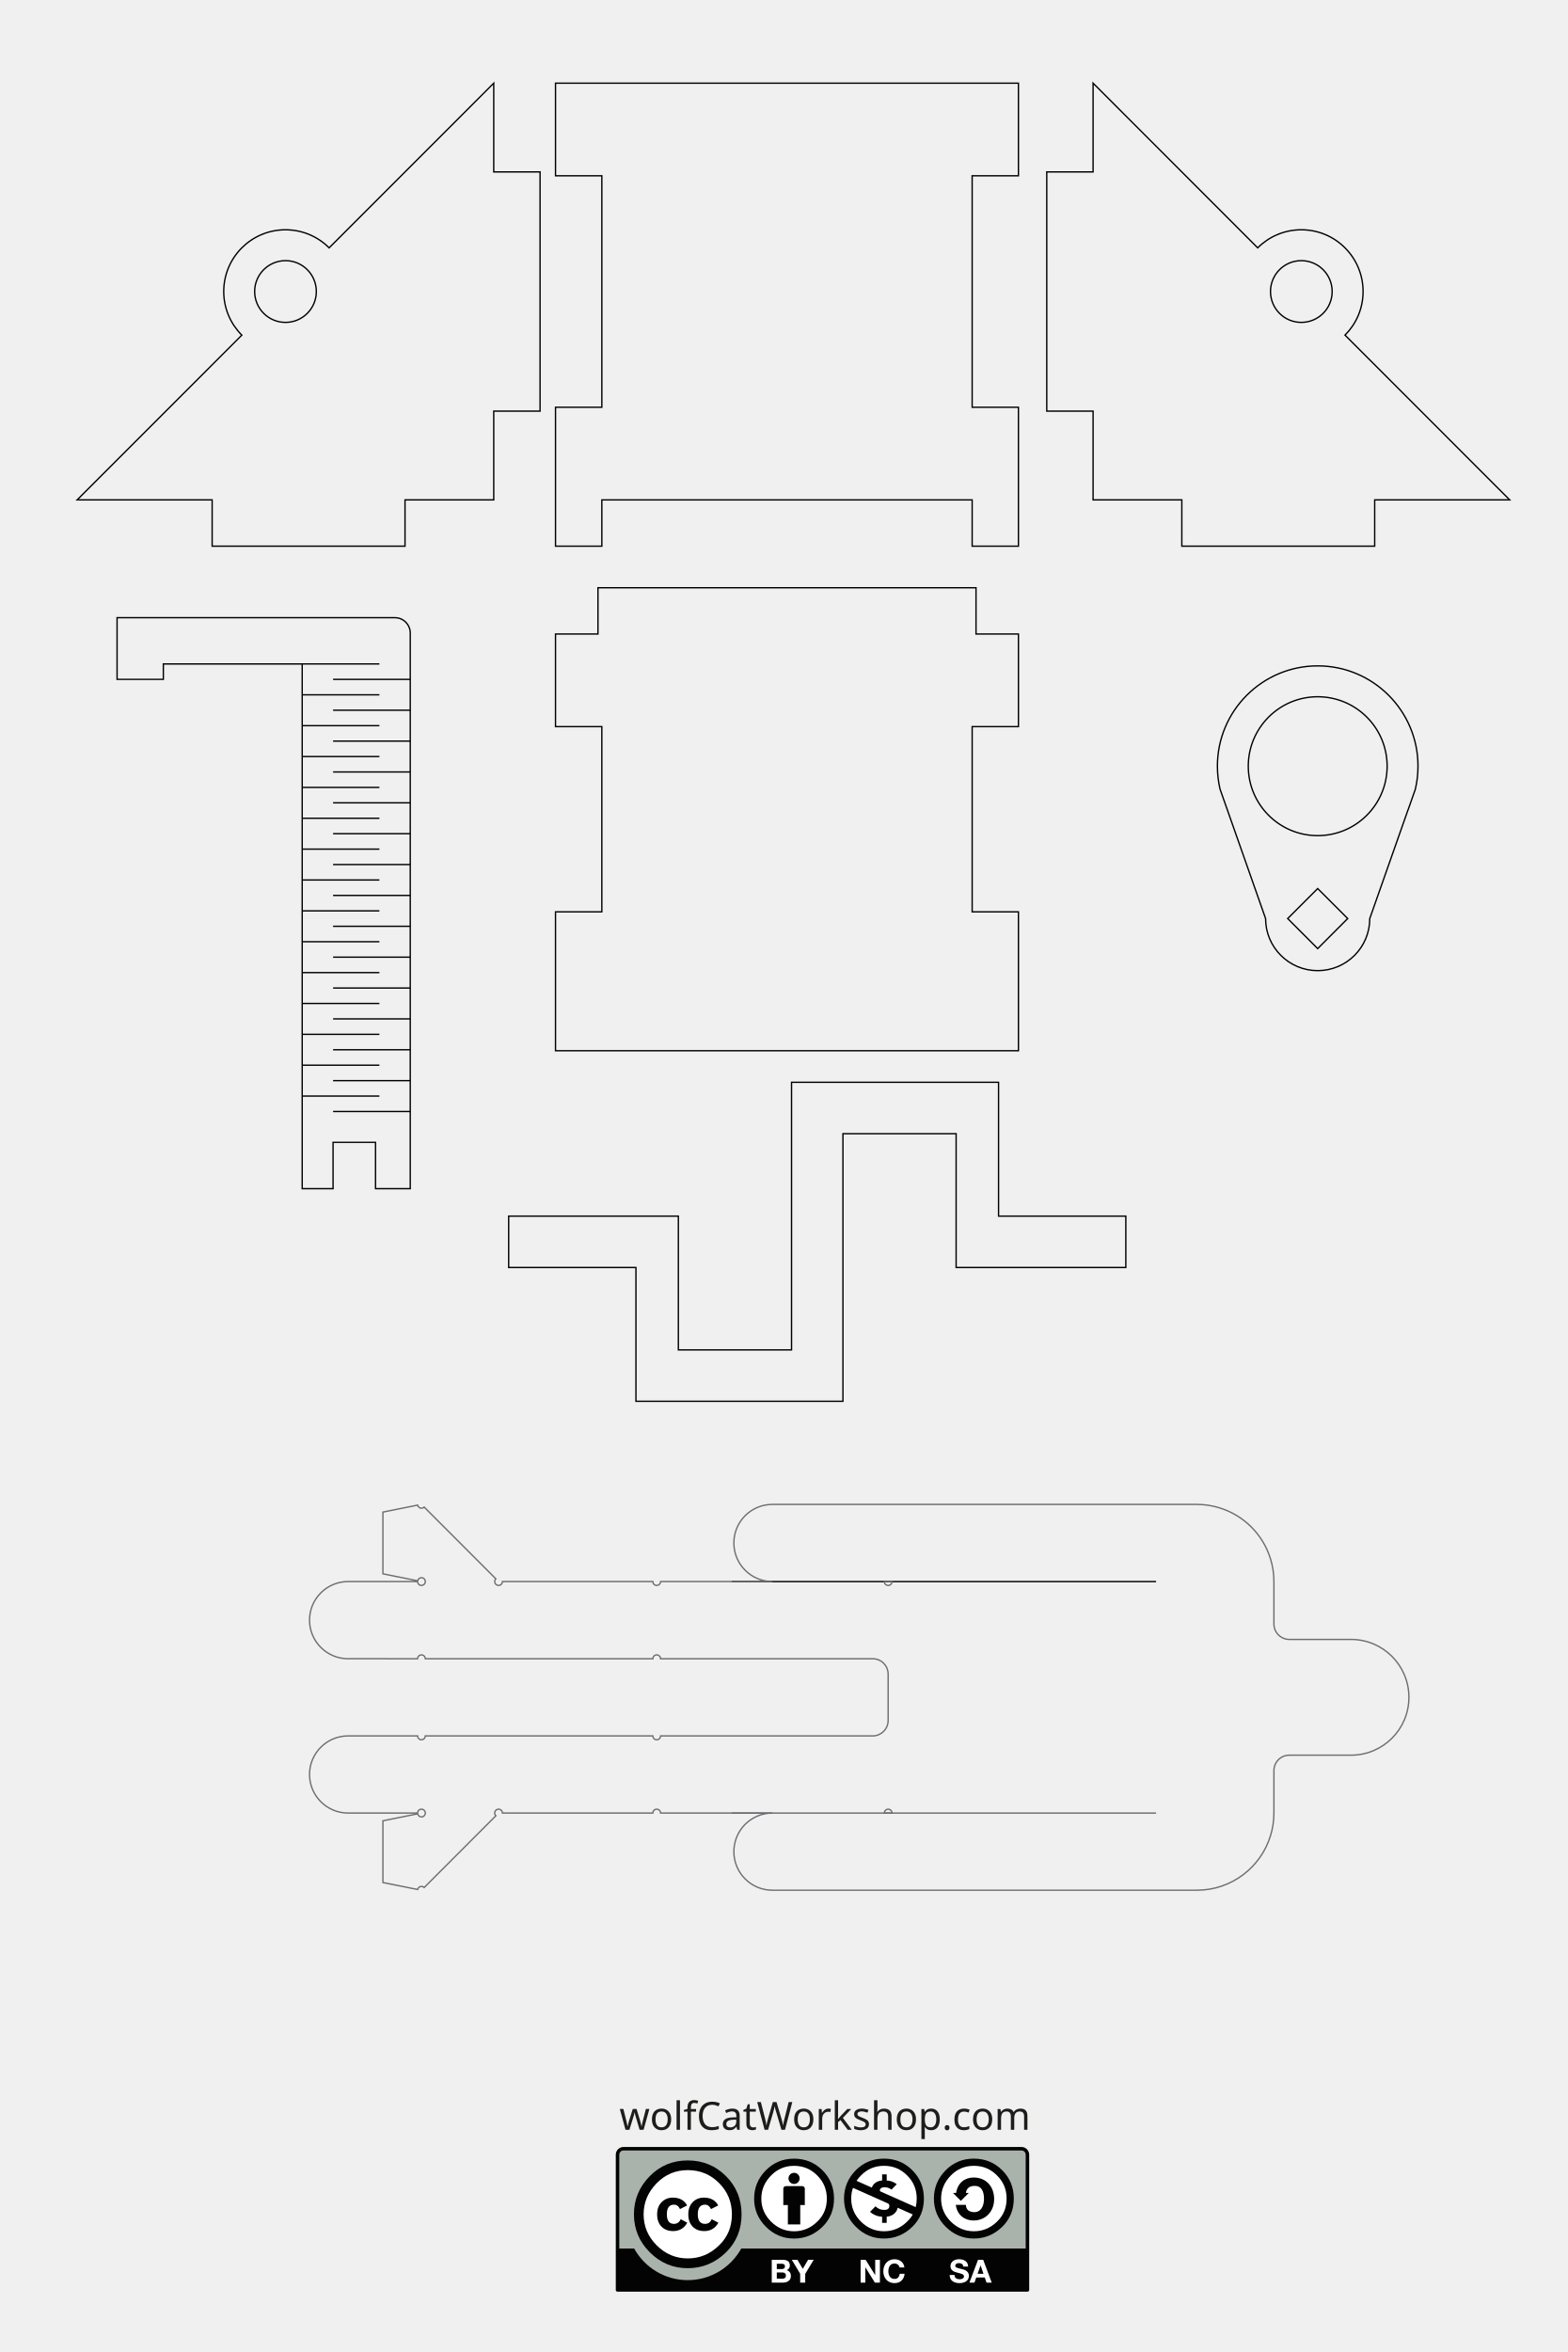
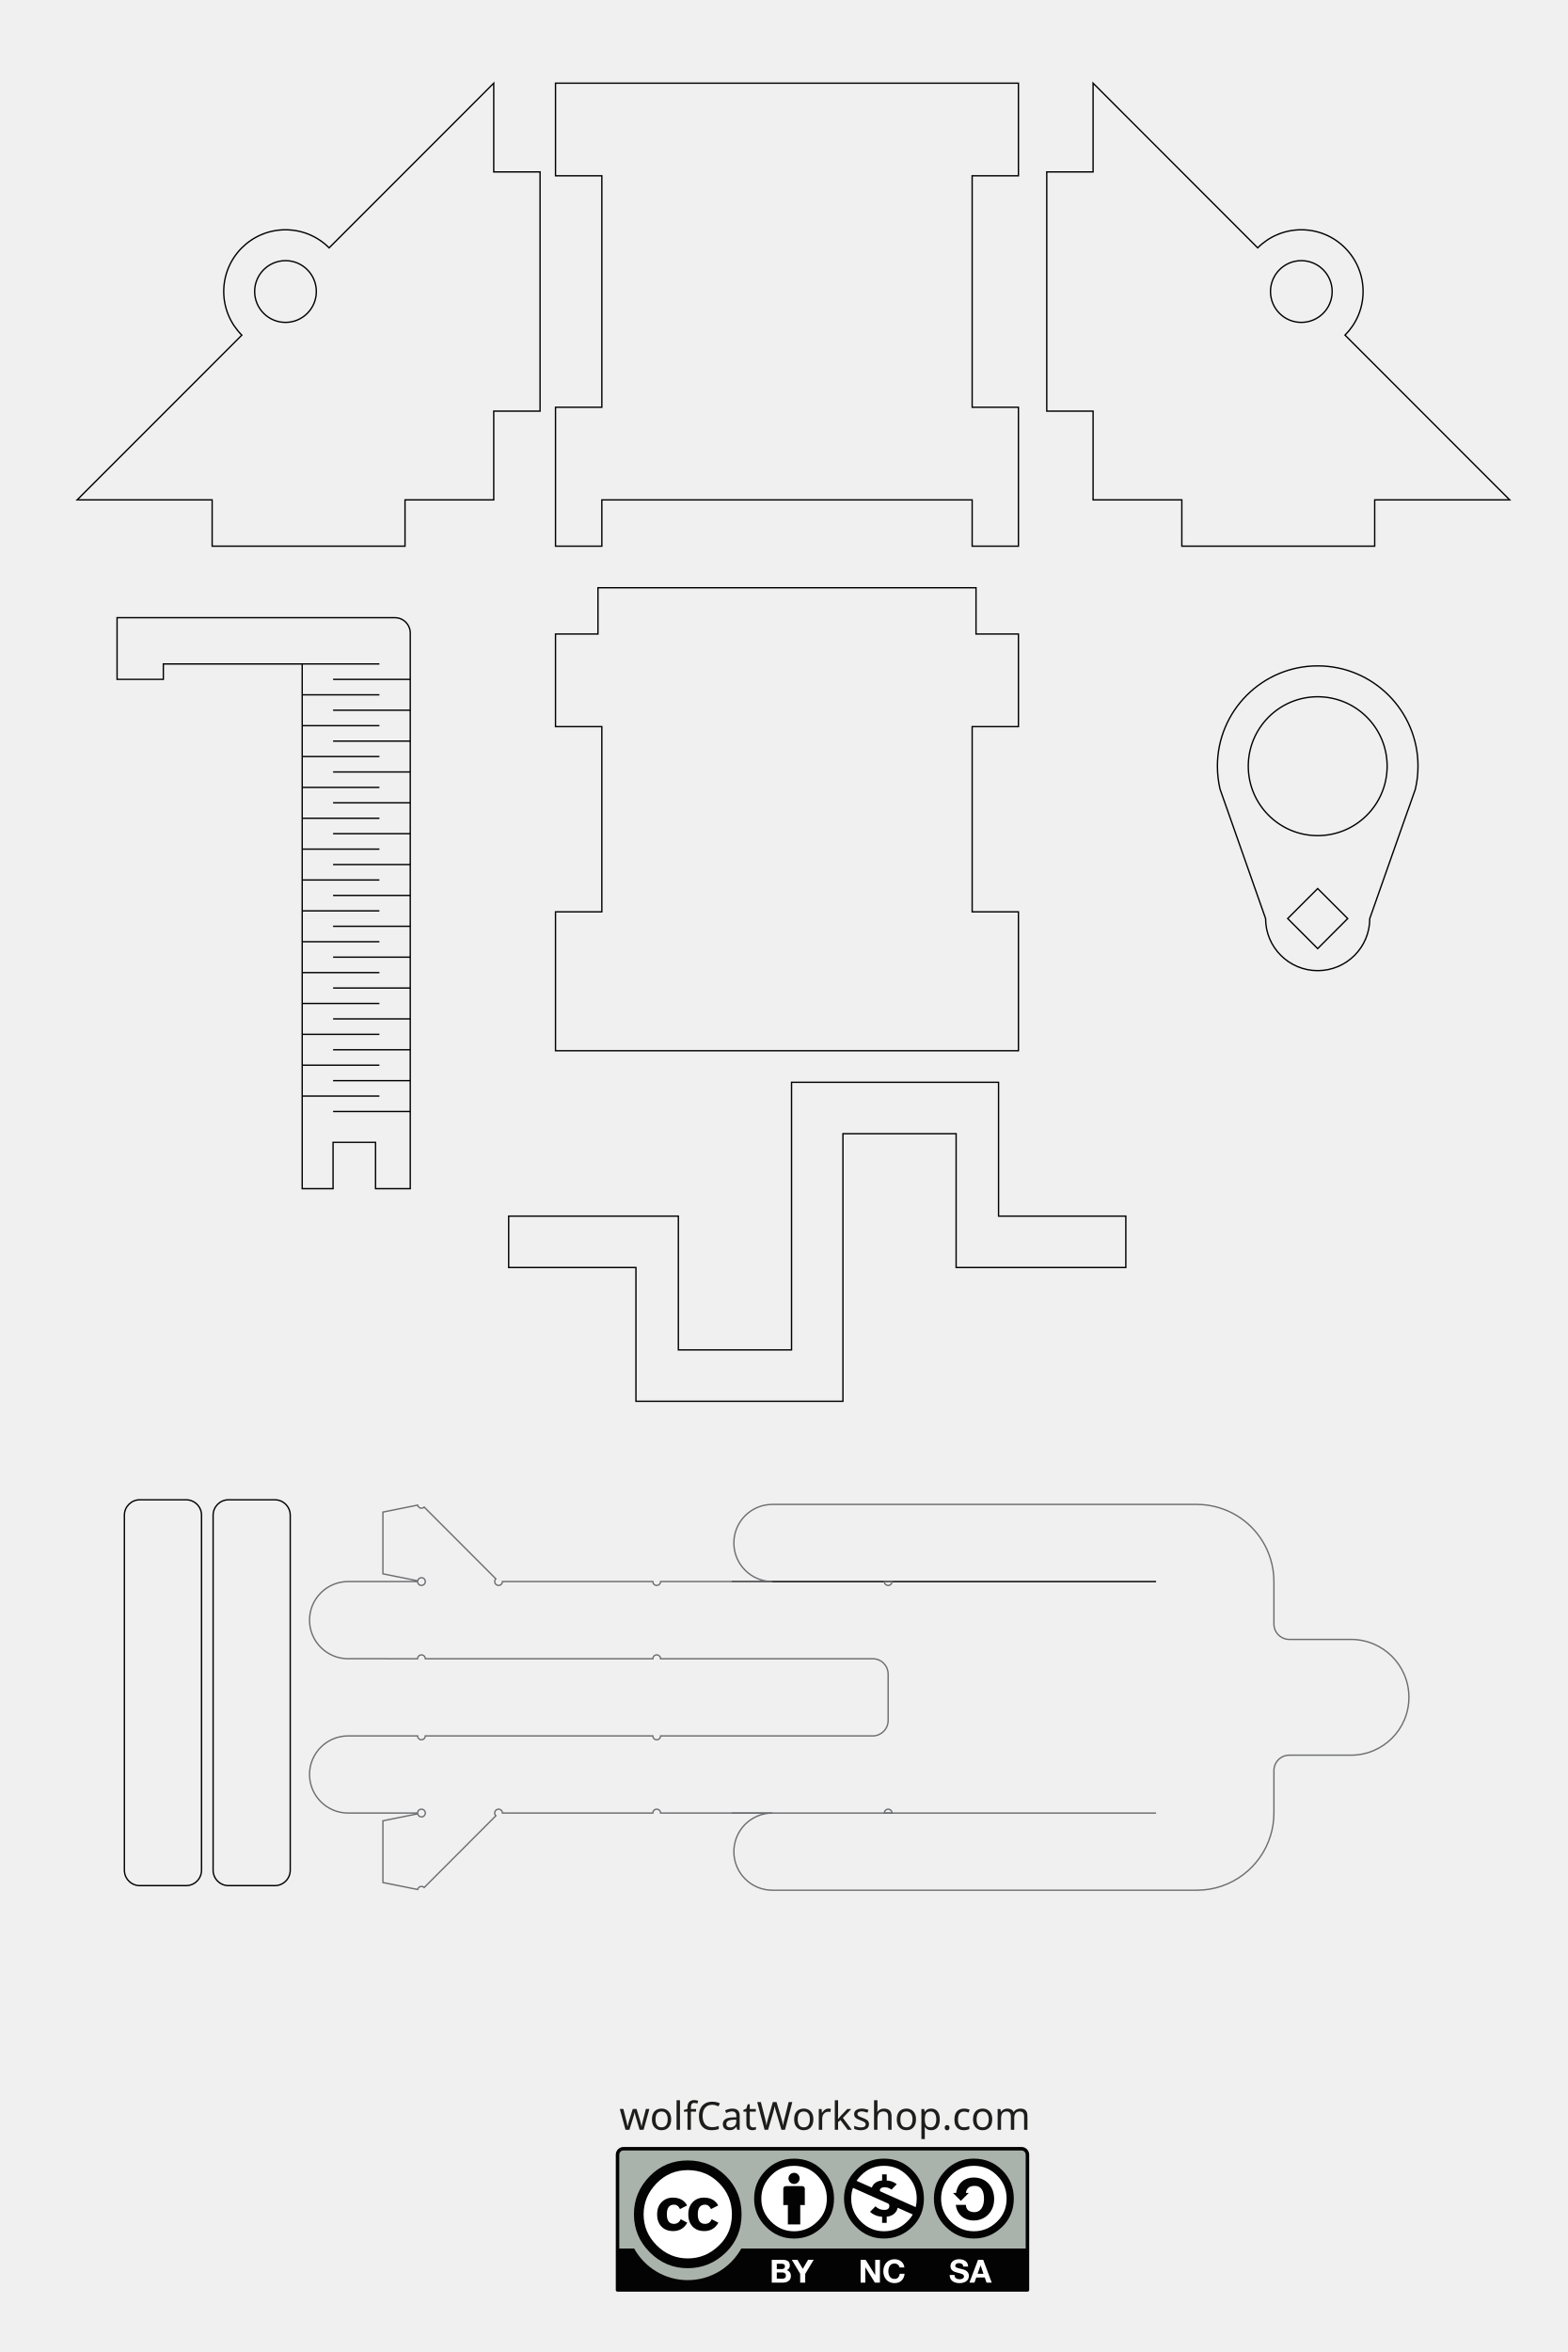
<svg xmlns="http://www.w3.org/2000/svg" version="1.1" id="Layer_1" x="0px" y="0px" width="288px" height="432px" viewBox="167.5 96.5 288 432" enable-background="new 167.5 96.5 288 432" xml:space="preserve">
  <g id="paper">
    <line fill="none" stroke="#010101" stroke-width="0.25" stroke-miterlimit="10" x1="301.922" y1="386.995" x2="379.882" y2="386.995" />
    <line fill="none" stroke="#6D6E71" stroke-width="0.25" stroke-miterlimit="10" x1="301.918" y1="429.515" x2="379.882" y2="429.515" />
    <path fill="none" stroke="#6D6E71" stroke-width="0.25" stroke-miterlimit="10" d="M288.859,429.511h20.54   c-1.96,0-3.721,0.791-5.011,2.07c-1.279,1.289-2.07,3.062-2.07,5.021c0,3.908,3.171,7.08,7.081,7.08h77.963   c6.369,0,11.76-4.201,13.54-10c0.409-1.32,0.63-2.723,0.63-4.172v-7.801c0-1.56,1.271-2.83,2.83-2.83h11.34   c5.87,0,10.63-4.76,10.63-10.63c0-5.868-4.76-10.63-10.63-10.63h-11.34c-1.561,0-2.83-1.271-2.83-2.83v-7.8   c0-1.451-0.221-2.852-0.63-4.171c-1.37-4.477-4.9-7.997-9.37-9.367c-1.319-0.41-2.721-0.63-4.17-0.63h-77.963   c-1.96,0-3.721,0.79-5.011,2.069c-1.279,1.289-2.07,3.051-2.07,5.01c0,3.918,3.16,7.078,7.061,7.089h-20.52   c0,0.399-0.32,0.71-0.711,0.71c-0.4,0-0.709-0.311-0.709-0.71h-27.635c0,0.399-0.319,0.71-0.71,0.71s-0.711-0.311-0.711-0.71   c0-0.2,0.08-0.37,0.211-0.501l-13.169-13.179c-0.131,0.131-0.301,0.211-0.5,0.211c-0.34,0-0.631-0.24-0.699-0.57l-6.381,1.279   v11.339l6.381,1.279c0.068-0.319,0.359-0.569,0.699-0.569c0.391,0,0.709,0.319,0.709,0.711c0,0.399-0.318,0.71-0.709,0.71   s-0.711-0.311-0.711-0.71h-12.76c-3.91,0-7.091,3.169-7.091,7.089c0,3.91,3.181,7.089,7.091,7.089c0.062,0,0.121,0,0.18-0.01h6.91   v0.01h5.67c0-0.389,0.32-0.709,0.711-0.709s0.709,0.32,0.709,0.709h41.803c0-0.389,0.31-0.709,0.709-0.709   c0.392,0,0.711,0.32,0.711,0.709l39.001,0.001c1.551,0.011,2.802,1.271,2.802,2.83v8.5c0,1.562-1.251,2.82-2.791,2.841h-39.012   c0,0.391-0.319,0.709-0.711,0.709c-0.399,0-0.709-0.318-0.709-0.709h-41.803c0,0.391-0.318,0.709-0.709,0.709   s-0.711-0.318-0.711-0.709h-12.76c-3.91,0-7.091,3.168-7.091,7.078c0,3.922,3.181,7.092,7.091,7.092h12.76   c0-0.391,0.32-0.711,0.711-0.711s0.709,0.32,0.709,0.711c0,0.398-0.318,0.711-0.709,0.711c-0.34,0-0.631-0.24-0.699-0.57   l-6.381,1.281v11.34l6.381,1.277c0.068-0.318,0.359-0.568,0.699-0.568c0.199,0,0.369,0.08,0.5,0.211l13.169-13.182   c-0.131-0.119-0.211-0.301-0.211-0.5c0-0.391,0.32-0.711,0.711-0.711s0.71,0.32,0.71,0.711h27.634c0-0.391,0.31-0.711,0.709-0.711   C288.539,428.802,288.859,429.12,288.859,429.511z M329.96,386.991h1.411c0,0.392-0.311,0.711-0.7,0.711   C330.271,387.702,329.96,387.383,329.96,386.991z M331.371,429.511h-1.411c0-0.391,0.313-0.709,0.711-0.709   C331.062,428.802,331.371,429.12,331.371,429.511z" />
+     <path fill="none" stroke="#000000" stroke-width="0.25" stroke-miterlimit="10" d="M190.351,374.805   c0-1.565,1.271-2.835,2.835-2.835h8.503c1.564,0,2.834,1.27,2.834,2.835v65.199c0,1.566-1.271,2.836-2.834,2.836h-8.503   c-1.564,0-2.835-1.27-2.835-2.836V374.805z" />
+     <path fill="none" stroke="#000000" stroke-width="0.25" stroke-miterlimit="10" d="M206.649,374.805   c0-1.565,1.271-2.835,2.835-2.835h8.503c1.564,0,2.834,1.27,2.834,2.835v65.199c0,1.566-1.271,2.836-2.834,2.836h-8.503   c-1.564,0-2.835-1.27-2.835-2.836V374.805z" />
  </g>
  <g id="reference">
    <path fill="#AAB3AB" d="M282.782,491.127l71.741,0.127c1.004,0,1.898-0.147,1.898,2l-0.088,23.625h-75.362v-23.713   C280.973,492.107,281.074,491.127,282.782,491.127" />
    <path fill="#030303" d="M355.153,490.84h-73.105c-0.782,0-1.422,0.638-1.422,1.422v24.841c0,0.176,0.145,0.319,0.321,0.319h75.306   c0.179,0,0.322-0.145,0.322-0.319v-24.841C356.574,491.477,355.937,490.84,355.153,490.84 M282.047,491.482h73.105   c0.43,0,0.778,0.35,0.778,0.778v17.229h-52.25c-1.915,3.463-5.605,5.812-9.841,5.812c-4.234,0-7.925-2.348-9.839-5.812h-2.733   v-17.229C281.269,491.832,281.617,491.482,282.047,491.482" />
    <path fill="#FFFFFF" d="M302.476,503.213c0.002,4.769-3.859,8.631-8.625,8.635c-4.768,0.002-8.631-3.858-8.636-8.623v-0.012   c-0.003-4.766,3.859-8.631,8.625-8.633c4.767-0.004,8.633,3.859,8.636,8.623V503.213z" />
    <path fill="#030303" d="M300.86,496.187c1.914,1.912,2.871,4.255,2.871,7.025c0,2.773-0.94,5.09-2.821,6.955   c-1.996,1.963-4.354,2.943-7.077,2.943c-2.688,0-5.007-0.972-6.953-2.918c-1.946-1.947-2.92-4.273-2.92-6.98   c0-2.705,0.974-5.049,2.92-7.025c1.896-1.916,4.216-2.872,6.953-2.872C296.604,493.314,298.946,494.271,300.86,496.187    M288.167,497.473c-1.618,1.636-2.427,3.55-2.427,5.742c0,2.195,0.801,4.097,2.402,5.695c1.602,1.602,3.507,2.401,5.719,2.401   s4.135-0.811,5.771-2.428c1.551-1.502,2.325-3.391,2.325-5.67c0-2.26-0.788-4.178-2.364-5.754s-3.486-2.365-5.73-2.365   S289.72,495.889,288.167,497.473 M292.424,502.25c-0.245-0.539-0.615-0.809-1.109-0.809c-0.872,0-1.309,0.588-1.309,1.762   c0,1.176,0.437,1.762,1.309,1.762c0.577,0,0.987-0.285,1.234-0.858l1.21,0.645c-0.576,1.025-1.441,1.537-2.596,1.537   c-0.89,0-1.602-0.271-2.137-0.818c-0.536-0.545-0.804-1.297-0.804-2.256c0-0.94,0.275-1.688,0.828-2.242   c0.552-0.553,1.239-0.83,2.062-0.83c1.22,0,2.091,0.48,2.62,1.439L292.424,502.25z M298.115,502.25   c-0.248-0.539-0.611-0.809-1.089-0.809c-0.89,0-1.335,0.588-1.335,1.762c0,1.176,0.445,1.762,1.335,1.762   c0.577,0,0.98-0.285,1.212-0.858l1.236,0.645c-0.576,1.025-1.439,1.537-2.593,1.537c-0.887,0-1.598-0.271-2.133-0.818   c-0.533-0.545-0.801-1.297-0.801-2.256c0-0.94,0.271-1.688,0.814-2.242c0.541-0.553,1.231-0.83,2.07-0.83   c1.217,0,2.089,0.48,2.614,1.439L298.115,502.25z" />
    <path fill="#FFFFFF" d="M313.387,493.68c3.754,0,6.797,3.041,6.797,6.795s-3.043,6.795-6.797,6.795   c-3.755,0-6.798-3.041-6.798-6.795S309.633,493.68,313.387,493.68" />
    <path fill="#030303" d="M315.354,498.508c0-0.262-0.213-0.475-0.477-0.475h-3.002c-0.261,0-0.473,0.213-0.473,0.475v3.002h0.837   v3.556h2.275v-3.556h0.838L315.354,498.508L315.354,498.508z" />
    <path fill="#030303" d="M313.378,495.586c0.565,0,1.025,0.459,1.025,1.025c0,0.567-0.46,1.028-1.025,1.028   c-0.566,0-1.026-0.461-1.026-1.028C312.352,496.045,312.812,495.586,313.378,495.586" />
    <path fill="#030303" d="M313.368,492.988c-2.033,0-3.754,0.709-5.162,2.127c-1.444,1.467-2.167,3.205-2.167,5.211   c0,2.004,0.723,3.729,2.167,5.172c1.445,1.443,3.166,2.166,5.162,2.166c2.021,0,3.771-0.729,5.255-2.184   c1.396-1.384,2.095-3.101,2.095-5.154c0-2.058-0.709-3.793-2.132-5.211C317.165,493.697,315.428,492.988,313.368,492.988    M313.388,494.307c1.666,0,3.08,0.589,4.242,1.763c1.178,1.162,1.767,2.58,1.767,4.258c0,1.688-0.576,3.088-1.729,4.199   c-1.213,1.198-2.64,1.799-4.279,1.799c-1.643,0-3.057-0.594-4.244-1.779c-1.188-1.188-1.782-2.592-1.782-4.219   s0.601-3.045,1.801-4.258C310.314,494.896,311.723,494.307,313.388,494.307" />
    <path fill="#FFFFFF" d="M311.258,511.566c0.199,0,0.383,0.018,0.547,0.053c0.165,0.035,0.307,0.092,0.424,0.172   s0.209,0.188,0.272,0.32c0.064,0.132,0.099,0.297,0.099,0.491c0,0.214-0.049,0.388-0.146,0.527   c-0.096,0.143-0.237,0.258-0.426,0.348c0.259,0.074,0.452,0.205,0.58,0.392c0.127,0.188,0.19,0.41,0.19,0.672   c0,0.211-0.041,0.395-0.122,0.549c-0.083,0.154-0.193,0.281-0.334,0.379c-0.14,0.099-0.298,0.172-0.477,0.217   c-0.179,0.048-0.362,0.07-0.55,0.07h-2.035v-4.188L311.258,511.566L311.258,511.566z M311.141,513.262   c0.164,0,0.3-0.039,0.404-0.116c0.106-0.08,0.159-0.205,0.159-0.382c0-0.098-0.018-0.178-0.053-0.239   c-0.036-0.062-0.082-0.111-0.142-0.146s-0.126-0.061-0.202-0.072c-0.077-0.016-0.156-0.021-0.238-0.021h-0.864v0.979h0.936V513.262   z M311.194,515.039c0.091,0,0.177-0.008,0.259-0.025c0.082-0.02,0.154-0.049,0.218-0.088c0.063-0.043,0.112-0.098,0.149-0.168   s0.057-0.16,0.057-0.27c0-0.216-0.061-0.369-0.183-0.461c-0.122-0.093-0.282-0.138-0.482-0.138h-1.006v1.148L311.194,515.039   L311.194,515.039z" />
    <polygon fill="#FFFFFF" points="312.962,511.566 313.995,511.566 314.979,513.221 315.953,511.566 316.982,511.566    315.426,514.148 315.426,515.756 314.501,515.756 314.501,514.125  " />
    <path fill="#FFFFFF" d="M342.93,514.721c0.052,0.099,0.117,0.177,0.201,0.236c0.084,0.062,0.183,0.107,0.297,0.137   c0.111,0.029,0.229,0.043,0.352,0.043c0.081,0,0.169-0.006,0.263-0.02c0.095-0.015,0.183-0.041,0.265-0.08s0.148-0.092,0.205-0.162   c0.055-0.068,0.081-0.154,0.081-0.26c0-0.113-0.035-0.205-0.108-0.275c-0.072-0.072-0.166-0.131-0.283-0.178   c-0.117-0.045-0.25-0.088-0.397-0.123c-0.148-0.035-0.3-0.074-0.451-0.117c-0.157-0.039-0.31-0.088-0.457-0.143   c-0.149-0.06-0.282-0.131-0.401-0.222c-0.114-0.09-0.21-0.2-0.282-0.338c-0.071-0.135-0.106-0.299-0.106-0.489   c0-0.216,0.045-0.402,0.137-0.562c0.091-0.158,0.213-0.291,0.361-0.396c0.147-0.105,0.315-0.185,0.504-0.234   s0.375-0.076,0.562-0.076c0.221,0,0.431,0.025,0.632,0.074c0.2,0.047,0.38,0.127,0.536,0.236c0.156,0.108,0.279,0.25,0.371,0.422   c0.092,0.17,0.14,0.377,0.14,0.617h-0.896c-0.008-0.125-0.033-0.229-0.079-0.312c-0.044-0.082-0.104-0.145-0.178-0.193   c-0.074-0.047-0.16-0.079-0.254-0.1c-0.095-0.02-0.2-0.029-0.313-0.029c-0.071,0-0.146,0.009-0.221,0.023   c-0.075,0.016-0.142,0.043-0.203,0.082c-0.06,0.039-0.108,0.088-0.147,0.146c-0.038,0.062-0.061,0.136-0.061,0.226   c0,0.082,0.019,0.147,0.048,0.197c0.031,0.053,0.095,0.1,0.187,0.143s0.219,0.086,0.381,0.129s0.375,0.098,0.636,0.164   c0.079,0.016,0.188,0.045,0.325,0.086s0.277,0.107,0.414,0.197c0.136,0.09,0.254,0.211,0.354,0.359   c0.101,0.149,0.149,0.344,0.149,0.579c0,0.191-0.038,0.369-0.113,0.533c-0.072,0.164-0.184,0.308-0.33,0.427   c-0.146,0.118-0.329,0.213-0.548,0.278c-0.215,0.068-0.466,0.101-0.754,0.101c-0.229,0-0.455-0.027-0.671-0.086   c-0.217-0.058-0.409-0.146-0.576-0.269c-0.166-0.121-0.297-0.275-0.396-0.463c-0.099-0.189-0.146-0.412-0.142-0.67h0.896   C342.854,514.502,342.877,514.623,342.93,514.721" />
    <path fill="#FFFFFF" d="M348.122,511.566l1.567,4.188h-0.957l-0.317-0.934h-1.566l-0.328,0.934h-0.928l1.584-4.188H348.122z    M348.175,514.135l-0.527-1.537h-0.014l-0.545,1.537H348.175z" />
    <polygon fill="#FFFFFF" points="326.522,511.566 328.274,514.377 328.283,514.377 328.283,511.566 329.148,511.566    329.148,515.756 328.227,515.756 326.481,512.951 326.471,512.951 326.471,515.756 325.605,515.756 325.605,511.566  " />
    <path fill="#FFFFFF" d="M332.647,512.682c-0.055-0.088-0.123-0.166-0.205-0.229c-0.082-0.068-0.176-0.121-0.279-0.156   c-0.104-0.039-0.213-0.057-0.324-0.057c-0.209,0-0.385,0.041-0.528,0.121c-0.146,0.08-0.264,0.188-0.354,0.321   c-0.091,0.136-0.155,0.289-0.195,0.461c-0.042,0.173-0.062,0.351-0.062,0.533c0,0.177,0.021,0.349,0.062,0.515   s0.104,0.315,0.195,0.448c0.09,0.134,0.207,0.238,0.354,0.318c0.145,0.082,0.319,0.123,0.528,0.123c0.279,0,0.501-0.086,0.659-0.26   c0.158-0.173,0.255-0.4,0.29-0.683h0.894c-0.023,0.263-0.084,0.5-0.183,0.711c-0.098,0.213-0.227,0.394-0.388,0.541   c-0.16,0.148-0.348,0.265-0.563,0.342c-0.215,0.078-0.451,0.117-0.709,0.117c-0.321,0-0.61-0.055-0.866-0.168   c-0.257-0.108-0.475-0.266-0.649-0.459c-0.177-0.197-0.312-0.428-0.406-0.69c-0.094-0.264-0.142-0.55-0.142-0.855   c0-0.312,0.048-0.602,0.142-0.871c0.095-0.268,0.229-0.502,0.406-0.703c0.176-0.196,0.395-0.354,0.649-0.469s0.545-0.17,0.866-0.17   c0.23,0,0.448,0.033,0.653,0.101c0.206,0.065,0.39,0.163,0.552,0.291c0.162,0.127,0.297,0.284,0.402,0.473   c0.105,0.188,0.172,0.404,0.199,0.646h-0.894C332.738,512.867,332.701,512.771,332.647,512.682" />
    <path fill="#FFFFFF" d="M353.145,500.32c0.003,3.698-2.995,6.7-6.695,6.703c-3.701,0.004-6.701-2.992-6.704-6.693v-0.01   c-0.002-3.699,2.995-6.701,6.694-6.703c3.7-0.002,6.701,2.994,6.705,6.692V500.32z" />
    <path fill="#030303" d="M346.397,492.982c-2.033,0-3.756,0.711-5.162,2.129c-1.445,1.467-2.169,3.205-2.169,5.211   c0,2.004,0.724,3.729,2.169,5.172c1.443,1.442,3.165,2.166,5.162,2.166c2.02,0,3.771-0.729,5.254-2.185   c1.396-1.383,2.094-3.102,2.094-5.153c0-2.058-0.709-3.793-2.131-5.211C350.194,493.693,348.453,492.982,346.397,492.982    M346.414,494.303c1.666,0,3.08,0.588,4.244,1.765c1.176,1.159,1.764,2.577,1.764,4.256c0,1.686-0.575,3.086-1.728,4.198   c-1.212,1.199-2.64,1.8-4.28,1.8c-1.64,0-3.057-0.595-4.244-1.779c-1.188-1.188-1.78-2.592-1.78-4.219s0.6-3.047,1.8-4.256   C343.34,494.891,344.748,494.303,346.414,494.303" />
    <path fill="#030303" d="M343.144,499.285c0.293-1.846,1.593-2.834,3.222-2.834c2.343,0,3.771,1.699,3.771,3.967   c0,2.215-1.521,3.93-3.808,3.93c-1.574,0-2.983-0.967-3.24-2.868h1.85c0.056,0.987,0.695,1.334,1.609,1.334   c1.045,0,1.722-0.968,1.722-2.449c0-1.556-0.585-2.375-1.685-2.375c-0.806,0-1.501,0.291-1.646,1.297l0.538-0.004l-1.456,1.455   l-1.456-1.455L343.144,499.285z" />
    <path fill="#FFFFFF" d="M336.72,500.32c0.004,3.771-3.052,6.828-6.822,6.832c-3.771,0.002-6.83-3.052-6.832-6.822v-0.01   c-0.004-3.771,3.051-6.828,6.822-6.832c3.77-0.002,6.83,3.053,6.832,6.821V500.32z" />
    <path fill="#030303" d="M329.884,492.982c2.057,0,3.797,0.711,5.217,2.129c1.422,1.418,2.131,3.153,2.131,5.211   c0,2.053-0.697,3.771-2.094,5.153c-1.482,1.455-3.233,2.185-5.255,2.185c-1.995,0-3.718-0.724-5.161-2.166   c-1.445-1.441-2.168-3.168-2.168-5.172c0-2.006,0.723-3.744,2.168-5.211C326.129,493.693,327.851,492.982,329.884,492.982    M324.204,498.35c-0.22,0.619-0.329,1.275-0.329,1.974c0,1.627,0.595,3.031,1.782,4.219c1.188,1.186,2.604,1.779,4.243,1.779   c1.642,0,3.067-0.601,4.28-1.799c0.404-0.394,0.74-0.82,1.003-1.281l-2.768-1.234c-0.187,0.933-1.017,1.562-2.021,1.635v1.132   h-0.842v-1.132c-0.823-0.01-1.619-0.348-2.229-0.879l1.012-1.02c0.486,0.457,0.974,0.664,1.639,0.664   c0.432,0,0.909-0.168,0.909-0.73c0-0.197-0.078-0.336-0.199-0.438l-0.699-0.312l-0.871-0.389c-0.432-0.191-0.797-0.354-1.163-0.519   L324.204,498.35z M329.901,494.303c-1.666,0-3.073,0.588-4.225,1.765c-0.313,0.313-0.586,0.645-0.818,0.989l2.807,1.248   c0.254-0.776,0.992-1.25,1.892-1.303v-1.131h0.842v1.131c0.581,0.029,1.217,0.188,1.845,0.674l-0.964,0.99   c-0.354-0.252-0.806-0.428-1.255-0.428c-0.364,0-0.88,0.108-0.88,0.567c0,0.068,0.022,0.131,0.065,0.187l0.938,0.418l0.635,0.283   c0.407,0.182,0.794,0.354,1.179,0.524l3.762,1.674c0.124-0.491,0.187-1.018,0.187-1.569c0-1.679-0.588-3.097-1.764-4.256   C332.982,494.891,331.567,494.303,329.901,494.303" />
    <text transform="matrix(1 0 0 1 281.2842 487.6836)" fill="#1D1D1B" font-family="'Lato-Heavy'" font-size="7.117">wolfCatWorkshop.com</text>
  </g>
  <g id="plywood">
    <polygon fill="none" stroke="#010101" stroke-width="0.25" stroke-miterlimit="10" points="278.062,263.981 278.062,229.962    269.552,229.962 269.552,212.952 277.353,212.952 277.353,204.452 346.805,204.452 346.805,212.952 354.596,212.952    354.596,229.962 346.096,229.962 346.096,263.981 354.596,263.981 354.596,289.49 269.552,289.49 269.552,263.981  " />
    <polygon fill="none" stroke="#010101" stroke-width="0.25" stroke-miterlimit="10" points="278.063,171.304 278.063,128.786    269.553,128.786 269.553,111.777 354.595,111.777 354.595,128.786 346.095,128.786 346.095,171.304 354.595,171.304    354.595,196.817 346.095,196.817 346.095,188.318 278.063,188.318 278.063,196.817 269.553,196.817 269.553,171.304  " />
    <path fill="none" stroke="#010101" stroke-width="0.25" stroke-miterlimit="10" d="M181.673,188.315h24.8v8.499h35.432v-8.499h16.3   v-16.302h8.51v-43.939h-8.51v-16.3l-30.24,30.25c-2.05-2.051-4.89-3.32-8.021-3.32c-6.261,0-11.341,5.07-11.341,11.341   c0,3.129,1.271,5.959,3.32,8.01L181.673,188.315z M225.613,150.045c0,3.129-2.53,5.67-5.66,5.67c-3.142,0-5.67-2.541-5.67-5.67   c0-3.13,2.528-5.67,5.67-5.67C223.083,144.375,225.613,146.914,225.613,150.045z" />
    <path fill="none" stroke="#010101" stroke-width="0.25" stroke-miterlimit="10" d="M414.593,158.054   c2.05-2.051,3.319-4.881,3.319-8.01c0-6.271-5.079-11.341-11.34-11.341c-3.131,0-5.971,1.27-8.021,3.32l-30.239-30.25v16.3h-8.511   v43.939h8.511v16.302h16.301v8.499h35.432v-8.499h24.799L414.593,158.054z M406.562,144.375c3.143,0,5.67,2.541,5.67,5.67   c0,3.131-2.529,5.67-5.67,5.67c-3.13,0-5.66-2.539-5.66-5.67C400.902,146.916,403.433,144.375,406.562,144.375z" />
    <polygon fill="none" stroke="#010101" stroke-width="0.25" stroke-miterlimit="10" points="260.946,329.308 260.946,319.868    292.124,319.868 292.124,344.438 312.915,344.438 312.915,295.288 350.945,295.288 350.945,319.868 374.326,319.868    374.326,329.308 343.15,329.308 343.15,304.728 322.357,304.728 322.357,353.878 284.329,353.878 284.329,329.308  " />
    <path fill="none" stroke="#010101" stroke-width="0.25" stroke-miterlimit="10" d="M242.868,212.778v102.05h-6.379v-8.51h-7.801   v8.51h-5.67v-96.38h-25.51v2.83h-8.5v-11.33h51.02C241.599,209.948,242.868,211.208,242.868,212.778z" />
    <path fill="none" stroke="#010101" stroke-width="0.25" stroke-miterlimit="10" d="M234.362,306.322" />
    <path fill="none" stroke="#010101" stroke-width="0.25" stroke-miterlimit="10" d="M226.286,260.073" />
    <path fill="none" stroke="#010101" stroke-width="0.25" stroke-miterlimit="10" d="M226.286,217.554" />
    <line fill="none" stroke="#010101" stroke-width="0.25" stroke-miterlimit="10" x1="223.024" y1="258.13" x2="237.196" y2="258.13" />
    <line fill="none" stroke="#010101" stroke-width="0.25" stroke-miterlimit="10" x1="223.024" y1="263.8" x2="237.196" y2="263.8" />
    <line fill="none" stroke="#010101" stroke-width="0.25" stroke-miterlimit="10" x1="223.024" y1="269.469" x2="237.196" y2="269.469" />
    <line fill="none" stroke="#010101" stroke-width="0.25" stroke-miterlimit="10" x1="223.024" y1="275.14" x2="237.196" y2="275.14" />
    <line fill="none" stroke="#010101" stroke-width="0.25" stroke-miterlimit="10" x1="223.024" y1="280.808" x2="237.196" y2="280.808" />
    <line fill="none" stroke="#010101" stroke-width="0.25" stroke-miterlimit="10" x1="223.024" y1="286.478" x2="237.196" y2="286.478" />
    <line fill="none" stroke="#010101" stroke-width="0.25" stroke-miterlimit="10" x1="223.024" y1="292.147" x2="237.196" y2="292.147" />
    <line fill="none" stroke="#010101" stroke-width="0.25" stroke-miterlimit="10" x1="223.024" y1="297.818" x2="237.196" y2="297.818" />
    <line fill="none" stroke="#010101" stroke-width="0.25" stroke-miterlimit="10" x1="223.022" y1="252.46" x2="237.196" y2="252.46" />
    <line fill="none" stroke="#010101" stroke-width="0.25" stroke-miterlimit="10" x1="223.022" y1="246.792" x2="237.196" y2="246.792" />
    <line fill="none" stroke="#010101" stroke-width="0.25" stroke-miterlimit="10" x1="223.022" y1="241.124" x2="237.196" y2="241.124" />
    <line fill="none" stroke="#010101" stroke-width="0.25" stroke-miterlimit="10" x1="223.022" y1="235.456" x2="237.196" y2="235.456" />
    <line fill="none" stroke="#010101" stroke-width="0.25" stroke-miterlimit="10" x1="223.022" y1="229.787" x2="237.196" y2="229.787" />
    <line fill="none" stroke="#010101" stroke-width="0.25" stroke-miterlimit="10" x1="223.022" y1="224.119" x2="237.196" y2="224.119" />
    <line fill="none" stroke="#010101" stroke-width="0.25" stroke-miterlimit="10" x1="228.692" y1="221.283" x2="242.866" y2="221.283" />
    <line fill="none" stroke="#010101" stroke-width="0.25" stroke-miterlimit="10" x1="228.692" y1="260.965" x2="242.866" y2="260.965" />
    <line fill="none" stroke="#010101" stroke-width="0.25" stroke-miterlimit="10" x1="228.692" y1="266.634" x2="242.866" y2="266.634" />
    <line fill="none" stroke="#010101" stroke-width="0.25" stroke-miterlimit="10" x1="228.692" y1="272.304" x2="242.866" y2="272.304" />
    <line fill="none" stroke="#010101" stroke-width="0.25" stroke-miterlimit="10" x1="228.692" y1="277.974" x2="242.866" y2="277.974" />
    <line fill="none" stroke="#010101" stroke-width="0.25" stroke-miterlimit="10" x1="228.692" y1="283.643" x2="242.866" y2="283.643" />
    <line fill="none" stroke="#010101" stroke-width="0.25" stroke-miterlimit="10" x1="228.692" y1="289.312" x2="242.866" y2="289.312" />
    <line fill="none" stroke="#010101" stroke-width="0.25" stroke-miterlimit="10" x1="228.692" y1="294.984" x2="242.866" y2="294.984" />
    <line fill="none" stroke="#010101" stroke-width="0.25" stroke-miterlimit="10" x1="228.692" y1="300.653" x2="242.866" y2="300.653" />
    <line fill="none" stroke="#010101" stroke-width="0.25" stroke-miterlimit="10" x1="228.692" y1="255.295" x2="242.866" y2="255.295" />
    <line fill="none" stroke="#010101" stroke-width="0.25" stroke-miterlimit="10" x1="228.692" y1="249.626" x2="242.866" y2="249.626" />
    <line fill="none" stroke="#010101" stroke-width="0.25" stroke-miterlimit="10" x1="228.692" y1="243.958" x2="242.866" y2="243.958" />
    <line fill="none" stroke="#010101" stroke-width="0.25" stroke-miterlimit="10" x1="228.692" y1="238.289" x2="242.866" y2="238.289" />
    <line fill="none" stroke="#010101" stroke-width="0.25" stroke-miterlimit="10" x1="228.692" y1="232.619" x2="242.866" y2="232.619" />
    <line fill="none" stroke="#010101" stroke-width="0.25" stroke-miterlimit="10" x1="228.692" y1="226.95" x2="242.866" y2="226.95" />
    <line fill="none" stroke="#010101" stroke-width="0.25" stroke-miterlimit="10" x1="223.024" y1="218.447" x2="237.196" y2="218.447" />
    <path fill="none" stroke="#010101" stroke-width="0.25" stroke-miterlimit="10" d="M419.141,265.213l7.04-20l0.03-0.051l1.3-3.7   c0.32-1.358,0.49-2.778,0.49-4.238c0-10.17-8.25-18.42-18.431-18.42c-10.171,0-18.421,8.25-18.421,18.42   c0,1.46,0.172,2.88,0.49,4.238l1.3,3.682l7.062,20.069c0,5.289,4.29,9.569,9.569,9.569   C414.86,274.783,419.141,270.504,419.141,265.213z M396.821,237.224c0-7.04,5.71-12.75,12.749-12.75   c7.05,0,12.761,5.71,12.761,12.75c0,7.05-5.711,12.76-12.761,12.76C402.531,249.983,396.821,244.273,396.821,237.224z    M404.061,265.213l5.511-5.511l5.511,5.511l-5.511,5.521L404.061,265.213z" />
  </g>
</svg>
